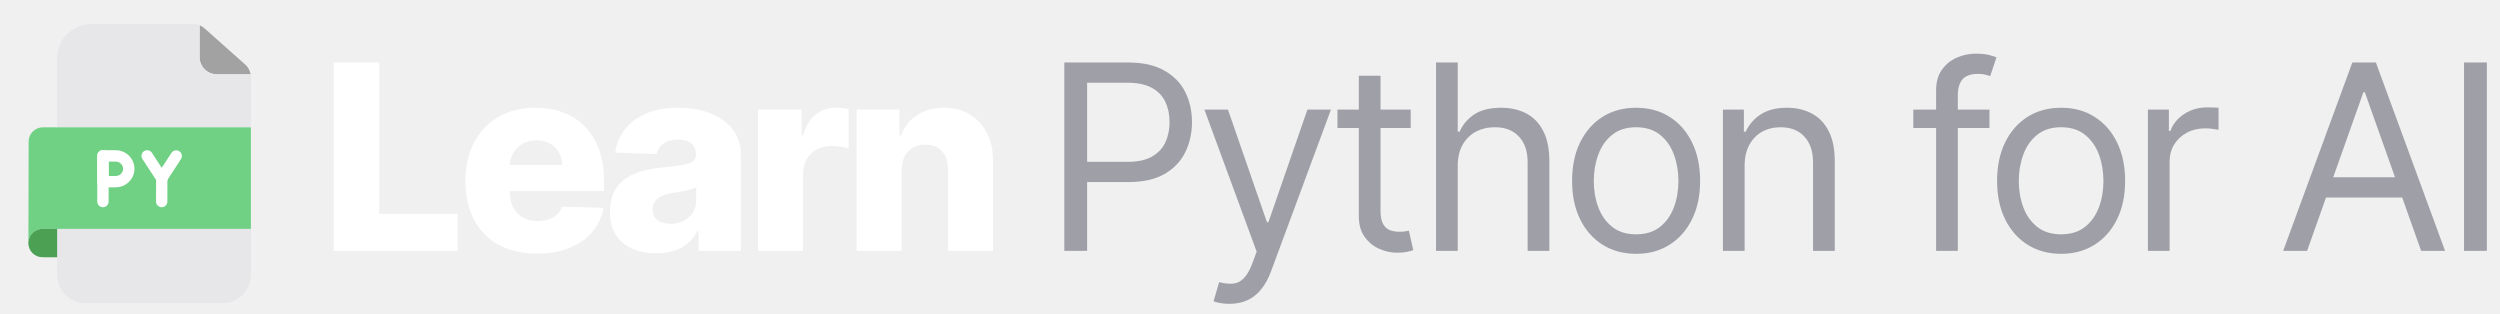
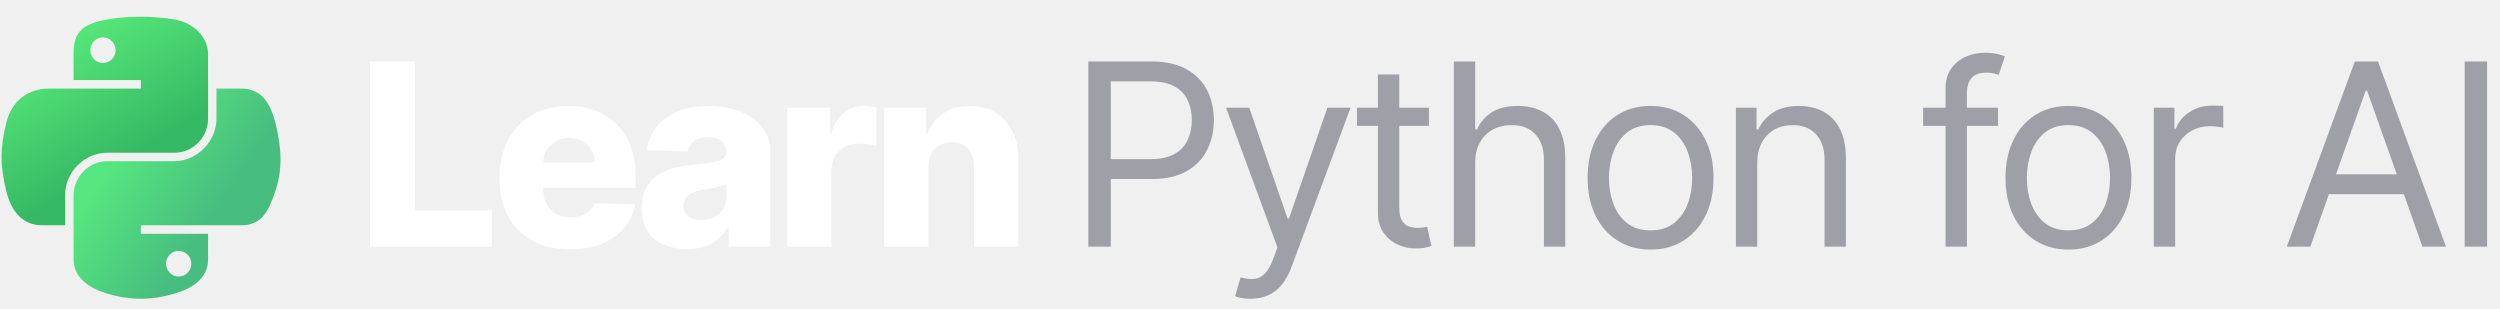
- <svg xmlns="http://www.w3.org/2000/svg" width="4584" height="575" viewBox="0 0 4584 575" fill="none">
-   <path d="M611.989 460V114.58H695.477V392.198H839.177V460H611.989ZM984.498 464.891C957.399 464.891 934.011 459.55 914.334 448.868C894.769 438.074 879.702 422.726 869.133 402.824C858.676 382.809 853.447 359.028 853.447 331.48C853.447 304.718 858.732 281.331 869.301 261.316C879.871 241.189 894.769 225.56 913.997 214.428C933.224 203.184 955.881 197.562 981.968 197.562C1000.41 197.562 1017.27 200.429 1032.57 206.164C1047.86 211.898 1061.07 220.387 1072.2 231.632C1083.33 242.876 1091.99 256.762 1098.18 273.291C1104.36 289.708 1107.45 308.541 1107.45 329.793V350.37H882.288V302.47H1030.71C1030.6 293.699 1028.52 285.885 1024.47 279.026C1020.42 272.167 1014.86 266.826 1007.77 263.003C1000.8 259.067 992.762 257.1 983.654 257.1C974.434 257.1 966.17 259.18 958.861 263.34C951.552 267.388 945.761 272.954 941.489 280.038C937.216 287.009 934.967 294.936 934.742 303.819V352.562C934.742 363.132 936.822 372.408 940.983 380.392C945.143 388.262 951.046 394.39 958.692 398.776C966.338 403.161 975.446 405.353 986.015 405.353C993.324 405.353 999.958 404.342 1005.92 402.318C1011.88 400.294 1016.99 397.314 1021.27 393.378C1025.54 389.443 1028.74 384.608 1030.88 378.874L1106.61 381.066C1103.46 398.045 1096.55 412.831 1085.86 425.424C1075.29 437.905 1061.41 447.631 1044.2 454.603C1027 461.462 1007.1 464.891 984.498 464.891ZM1203.61 464.385C1187.08 464.385 1172.41 461.63 1159.59 456.121C1146.88 450.499 1136.82 442.066 1129.4 430.821C1122.09 419.465 1118.43 405.241 1118.43 388.15C1118.43 373.757 1120.96 361.614 1126.02 351.719C1131.08 341.824 1138.05 333.785 1146.94 327.6C1155.82 321.416 1166.05 316.75 1177.63 313.601C1189.22 310.341 1201.58 308.148 1214.74 307.024C1229.47 305.674 1241.33 304.269 1250.33 302.807C1259.32 301.233 1265.84 299.04 1269.89 296.229C1274.05 293.306 1276.13 289.202 1276.13 283.917V283.074C1276.13 274.416 1273.15 267.725 1267.19 263.003C1261.23 258.28 1253.19 255.919 1243.08 255.919C1232.17 255.919 1223.4 258.28 1216.76 263.003C1210.13 267.725 1205.91 274.247 1204.11 282.568L1128.05 279.869C1130.3 264.127 1136.09 250.072 1145.42 237.703C1154.86 225.222 1167.8 215.44 1184.21 208.356C1200.74 201.16 1220.59 197.562 1243.75 197.562C1260.28 197.562 1275.51 199.53 1289.46 203.465C1303.4 207.288 1315.54 212.91 1325.89 220.331C1336.23 227.64 1344.22 236.635 1349.84 247.317C1355.57 257.999 1358.44 270.199 1358.44 283.917V460H1280.86V423.906H1278.83C1274.22 432.677 1268.32 440.098 1261.12 446.17C1254.04 452.242 1245.66 456.795 1235.99 459.831C1226.43 462.867 1215.64 464.385 1203.61 464.385ZM1229.08 410.413C1237.96 410.413 1245.94 408.614 1253.03 405.016C1260.22 401.418 1265.96 396.471 1270.23 390.174C1274.5 383.765 1276.64 376.344 1276.64 367.911V343.286C1274.28 344.523 1271.41 345.647 1268.04 346.659C1264.78 347.671 1261.18 348.627 1257.24 349.526C1253.31 350.426 1249.26 351.213 1245.1 351.888C1240.94 352.562 1236.95 353.181 1233.12 353.743C1225.37 354.98 1218.73 356.891 1213.22 359.477C1207.82 362.064 1203.66 365.437 1200.74 369.597C1197.93 373.645 1196.52 378.48 1196.52 384.102C1196.52 392.648 1199.56 399.169 1205.63 403.667C1211.82 408.165 1219.63 410.413 1229.08 410.413ZM1389.87 460V200.935H1469.99V248.16H1472.68C1477.41 231.069 1485.11 218.363 1495.79 210.043C1506.47 201.61 1518.9 197.393 1533.07 197.393C1536.89 197.393 1540.82 197.674 1544.87 198.236C1548.92 198.686 1552.69 199.417 1556.17 200.429V272.11C1552.24 270.761 1547.06 269.693 1540.66 268.906C1534.36 268.119 1528.74 267.725 1523.79 267.725C1514.01 267.725 1505.18 269.918 1497.31 274.303C1489.55 278.576 1483.42 284.591 1478.93 292.35C1474.54 299.996 1472.35 308.991 1472.35 319.336V460H1389.87ZM1653.26 312.252V460H1570.78V200.935H1649.21V248.498H1652.08C1657.81 232.644 1667.59 220.219 1681.42 211.223C1695.25 202.116 1711.73 197.562 1730.84 197.562C1749.06 197.562 1764.85 201.666 1778.23 209.874C1791.73 217.97 1802.18 229.327 1809.61 243.944C1817.14 258.449 1820.85 275.427 1820.74 294.88V460H1738.26V311.071C1738.37 296.679 1734.72 285.435 1727.3 277.339C1719.99 269.243 1709.81 265.195 1696.77 265.195C1688.11 265.195 1680.47 267.107 1673.83 270.93C1667.31 274.64 1662.25 279.981 1658.65 286.953C1655.17 293.924 1653.37 302.357 1653.26 312.252Z" fill="white" />
-   <path d="M1951.53 460V114.58H2068.24C2095.34 114.58 2117.49 119.471 2134.7 129.254C2152.01 138.924 2164.83 152.023 2173.15 168.552C2181.47 185.081 2185.63 203.521 2185.63 223.873C2185.63 244.225 2181.47 262.722 2173.15 279.363C2164.94 296.004 2152.24 309.272 2135.03 319.167C2117.83 328.95 2095.79 333.841 2068.92 333.841H1985.26V296.735H2067.57C2086.12 296.735 2101.02 293.531 2112.26 287.121C2123.51 280.712 2131.66 272.054 2136.72 261.147C2141.89 250.128 2144.48 237.703 2144.48 223.873C2144.48 210.043 2141.89 197.674 2136.72 186.767C2131.66 175.861 2123.45 167.315 2112.1 161.131C2100.74 154.834 2085.67 151.686 2066.89 151.686H1993.36V460H1951.53ZM2254.25 557.149C2247.51 557.149 2241.49 556.587 2236.21 555.463C2230.92 554.451 2227.27 553.439 2225.24 552.427L2235.36 517.345C2245.03 519.819 2253.58 520.718 2261 520.044C2268.42 519.369 2275 516.052 2280.73 510.093C2286.58 504.246 2291.92 494.744 2296.76 481.589L2304.18 461.349L2208.38 200.935H2251.56L2323.07 407.377H2325.77L2397.28 200.935H2440.46L2330.49 497.78C2325.54 511.161 2319.41 522.236 2312.11 531.007C2304.8 539.89 2296.31 546.467 2286.64 550.74C2277.08 555.013 2266.29 557.149 2254.25 557.149ZM2586.66 200.935V234.667H2452.41V200.935H2586.66ZM2491.54 138.867H2531.34V385.789C2531.34 397.033 2532.97 405.466 2536.23 411.088C2539.61 416.598 2543.88 420.308 2549.05 422.22C2554.34 424.019 2559.9 424.918 2565.75 424.918C2570.14 424.918 2573.73 424.693 2576.54 424.244C2579.36 423.681 2581.6 423.232 2583.29 422.894L2591.39 458.651C2588.69 459.663 2584.92 460.675 2580.09 461.687C2575.25 462.811 2569.12 463.373 2561.7 463.373C2550.46 463.373 2539.44 460.956 2528.64 456.121C2517.96 451.286 2509.08 443.921 2502 434.026C2495.02 424.131 2491.54 411.65 2491.54 396.583V138.867ZM2672.91 304.156V460H2633.11V114.58H2672.91V241.414H2676.28C2682.36 228.033 2691.46 217.408 2703.61 209.537C2715.86 201.554 2732.17 197.562 2752.52 197.562C2770.17 197.562 2785.63 201.104 2798.9 208.188C2812.17 215.159 2822.46 225.897 2829.77 240.402C2837.19 254.794 2840.9 273.122 2840.9 295.386V460H2801.09V298.084C2801.09 277.508 2795.75 261.597 2785.07 250.353C2774.5 238.996 2759.83 233.318 2741.05 233.318C2728.01 233.318 2716.31 236.073 2705.97 241.583C2695.74 247.092 2687.64 255.132 2681.68 265.701C2675.83 276.271 2672.91 289.089 2672.91 304.156ZM2999.97 465.397C2976.58 465.397 2956.06 459.831 2938.4 448.7C2920.86 437.568 2907.14 421.995 2897.25 401.98C2887.47 381.966 2882.58 358.578 2882.58 331.817C2882.58 304.831 2887.47 281.274 2897.25 261.147C2907.14 241.02 2920.86 225.391 2938.4 214.259C2956.06 203.128 2976.58 197.562 2999.97 197.562C3023.35 197.562 3043.82 203.128 3061.36 214.259C3079.01 225.391 3092.73 241.02 3102.51 261.147C3112.41 281.274 3117.35 304.831 3117.35 331.817C3117.35 358.578 3112.41 381.966 3102.51 401.98C3092.73 421.995 3079.01 437.568 3061.36 448.7C3043.82 459.831 3023.35 465.397 2999.97 465.397ZM2999.97 429.641C3017.73 429.641 3032.35 425.087 3043.82 415.979C3055.29 406.871 3063.78 394.896 3069.29 380.054C3074.79 365.212 3077.55 349.133 3077.55 331.817C3077.55 314.501 3074.79 298.366 3069.29 283.411C3063.78 268.456 3055.29 256.369 3043.82 247.148C3032.35 237.928 3017.73 233.318 2999.97 233.318C2982.2 233.318 2967.58 237.928 2956.11 247.148C2944.64 256.369 2936.15 268.456 2930.65 283.411C2925.14 298.366 2922.38 314.501 2922.38 331.817C2922.38 349.133 2925.14 365.212 2930.65 380.054C2936.15 394.896 2944.64 406.871 2956.11 415.979C2967.58 425.087 2982.2 429.641 2999.97 429.641ZM3198.92 304.156V460H3159.12V200.935H3197.57V241.414H3200.94C3207.02 228.258 3216.24 217.689 3228.61 209.706C3240.97 201.61 3256.94 197.562 3276.51 197.562C3294.05 197.562 3309.39 201.16 3322.55 208.356C3335.71 215.44 3345.94 226.234 3353.25 240.739C3360.56 255.132 3364.21 273.347 3364.21 295.386V460H3324.41V298.084C3324.41 277.733 3319.12 261.878 3308.55 250.522C3297.98 239.053 3283.48 233.318 3265.04 233.318C3252.33 233.318 3240.97 236.073 3230.97 241.583C3221.07 247.092 3213.26 255.132 3207.52 265.701C3201.79 276.271 3198.92 289.089 3198.92 304.156ZM3647.89 200.935V234.667H3508.24V200.935H3647.89ZM3550.07 460V165.179C3550.07 150.336 3553.56 137.968 3560.53 128.073C3567.5 118.178 3576.55 110.757 3587.68 105.81C3598.81 100.862 3610.56 98.388 3622.93 98.388C3632.71 98.388 3640.7 99.176 3646.88 100.75C3653.07 102.324 3657.68 103.786 3660.71 105.135L3649.24 139.542C3647.22 138.867 3644.41 138.024 3640.81 137.012C3637.32 136 3632.71 135.494 3626.98 135.494C3613.82 135.494 3604.32 138.811 3598.48 145.445C3592.74 152.079 3589.87 161.805 3589.87 174.624V460H3550.07ZM3779.26 465.397C3755.87 465.397 3735.35 459.831 3717.7 448.7C3700.16 437.568 3686.44 421.995 3676.54 401.98C3666.76 381.966 3661.87 358.578 3661.87 331.817C3661.87 304.831 3666.76 281.274 3676.54 261.147C3686.44 241.02 3700.16 225.391 3717.7 214.259C3735.35 203.128 3755.87 197.562 3779.26 197.562C3802.65 197.562 3823.11 203.128 3840.65 214.259C3858.3 225.391 3872.02 241.02 3881.8 261.147C3891.7 281.274 3896.65 304.831 3896.65 331.817C3896.65 358.578 3891.7 381.966 3881.8 401.98C3872.02 421.995 3858.3 437.568 3840.65 448.7C3823.11 459.831 3802.65 465.397 3779.26 465.397ZM3779.26 429.641C3797.02 429.641 3811.64 425.087 3823.11 415.979C3834.58 406.871 3843.07 394.896 3848.58 380.054C3854.09 365.212 3856.84 349.133 3856.84 331.817C3856.84 314.501 3854.09 298.366 3848.58 283.411C3843.07 268.456 3834.58 256.369 3823.11 247.148C3811.64 237.928 3797.02 233.318 3779.26 233.318C3761.49 233.318 3746.87 237.928 3735.41 247.148C3723.94 256.369 3715.45 268.456 3709.94 283.411C3704.43 298.366 3701.67 314.501 3701.67 331.817C3701.67 349.133 3704.43 365.212 3709.94 380.054C3715.45 394.896 3723.94 406.871 3735.41 415.979C3746.87 425.087 3761.49 429.641 3779.26 429.641ZM3938.41 460V200.935H3976.86V240.065H3979.56C3984.29 227.246 3992.83 216.846 4005.2 208.862C4017.57 200.879 4031.51 196.887 4047.03 196.887C4049.95 196.887 4053.61 196.943 4057.99 197.056C4062.38 197.168 4065.69 197.337 4067.94 197.562V238.041C4066.59 237.703 4063.5 237.197 4058.67 236.523C4053.94 235.736 4048.94 235.342 4043.65 235.342C4031.06 235.342 4019.82 237.985 4009.92 243.269C4000.14 248.442 3992.38 255.638 3986.65 264.858C3981.02 273.966 3978.21 284.367 3978.21 296.06V460H3938.41ZM4230.27 460H4186.42L4313.26 114.58H4356.43L4483.27 460H4439.41L4336.19 169.227H4333.5L4230.27 460ZM4246.47 325.07H4423.22V362.176H4246.47V325.07ZM4559.9 114.58V460H4518.07V114.58H4559.9Z" fill="#9F9FA8" />
-   <path d="M104.78 471.68V419.68H125.22L460.05 419.6V503.73C460.054 510.593 458.705 517.389 456.082 523.731C453.458 530.072 449.611 535.835 444.76 540.689C439.908 545.543 434.148 549.394 427.808 552.021C421.468 554.648 414.673 556 407.81 556H157.04C150.178 556.001 143.384 554.651 137.044 552.027C130.704 549.402 124.943 545.554 120.091 540.703C115.238 535.853 111.388 530.093 108.761 523.755C106.134 517.416 104.781 510.622 104.78 503.76V471.68Z" fill="#E7E7E9" />
-   <path d="M366.01 104.82V46.37C369.284 47.698 372.307 49.575 374.95 51.92L449.56 118.24C454.809 122.922 458.331 129.234 459.56 136.16H397.35C389.039 136.157 381.069 132.855 375.192 126.978C369.315 121.101 366.012 113.131 366.01 104.82Z" fill="#A3A2A3" />
-   <path d="M354.09 44C358.184 43.998 362.238 44.803 366.02 46.37V104.82C366.022 113.129 369.324 121.098 375.198 126.974C381.073 132.851 389.04 136.155 397.35 136.16H459.56C459.889 137.975 460.053 139.816 460.05 141.66V233.45L104.78 233.52V106.69C104.782 90.063 111.389 74.117 123.148 62.361C134.906 50.605 150.852 44 167.48 44H354.09Z" fill="#E7E7E9" />
-   <path d="M212.05 285.86C225.1 285.86 236.15 296.44 236.15 309.49C236.15 322.54 225.15 333.12 212.05 333.12C205.58 333.12 188.9 333.23 188.9 333.23C188.9 333.23 188.8 316.07 188.8 309.49C188.8 304.09 188.73 285.86 188.73 285.86H212.05Z" fill="#70D185" />
-   <path d="M188.8 309.49C188.8 316.07 188.9 333.23 188.9 333.23C188.9 333.23 205.58 333.12 212.05 333.12C225.1 333.12 236.15 322.54 236.15 309.49C236.15 296.44 225.15 285.86 212.05 285.86H188.73C188.73 285.86 188.8 304.09 188.8 309.49ZM460.05 410V419.62L125.22 419.7H77.95C71.522 419.7 65.321 422.081 60.545 426.384C55.77 430.687 52.757 436.606 52.09 443L52.52 259.51C52.52 252.614 55.259 246.001 60.135 241.125C65.011 236.249 71.624 233.51 78.52 233.51H104.78L460.05 233.44V410Z" fill="#70D185" />
-   <path d="M104.78 421.94V471.68H77.95C74.525 471.68 71.135 471.004 67.972 469.689C64.81 468.375 61.938 466.449 59.523 464.022C57.107 461.595 55.194 458.715 53.895 455.547C52.595 452.378 51.934 448.984 51.95 445.56C51.95 444.705 51.997 443.85 52.09 443C52.76 436.608 55.773 430.691 60.549 426.39C65.324 422.089 71.523 419.71 77.95 419.71H104.78V421.94Z" fill="#4CA054" />
-   <path d="M188.73 380C185.971 379.997 183.326 378.899 181.376 376.947C179.426 374.996 178.33 372.349 178.33 369.59V285.86C178.287 284.467 178.524 283.078 179.028 281.778C179.531 280.478 180.291 279.292 181.261 278.291C182.231 277.29 183.393 276.495 184.677 275.951C185.961 275.407 187.341 275.127 188.735 275.127C190.129 275.127 191.509 275.407 192.793 275.951C194.077 276.495 195.239 277.29 196.209 278.291C197.18 279.292 197.939 280.478 198.443 281.778C198.946 283.078 199.183 284.467 199.14 285.86V369.6C199.138 372.359 198.04 375.004 196.088 376.955C194.136 378.905 191.489 380 188.73 380Z" fill="white" />
-   <path d="M188.95 343.63C186.201 343.63 183.564 342.543 181.614 340.606C179.663 338.669 178.558 336.039 178.54 333.29C178.54 333.12 178.44 316.02 178.44 309.49C178.44 304.1 178.38 285.89 178.38 285.89C178.375 284.521 178.64 283.164 179.16 281.898C179.68 280.631 180.446 279.48 181.412 278.51C182.378 277.54 183.526 276.771 184.791 276.245C186.055 275.72 187.411 275.45 188.78 275.45H212.05C231.05 275.45 246.55 290.72 246.55 309.45C246.55 328.18 231.08 343.45 212.05 343.45C205.69 343.45 189.13 343.55 188.96 343.55L188.95 343.63ZM199.22 296.26V309.49C199.22 312.49 199.22 317.9 199.27 322.76H212.07C219.49 322.76 225.76 316.7 225.76 309.53C225.76 302.36 219.49 296.3 212.07 296.3L199.22 296.26Z" fill="white" />
-   <path d="M296.6 337.23C294.87 337.232 293.166 336.802 291.644 335.979C290.121 335.157 288.828 333.968 287.88 332.52L261.13 291.52C259.621 289.21 259.092 286.395 259.658 283.695C260.224 280.994 261.84 278.629 264.15 277.12C266.46 275.611 269.275 275.081 271.976 275.648C274.676 276.214 277.041 277.83 278.55 280.14L296.55 307.74L314.37 280.37C315.116 279.225 316.079 278.238 317.206 277.465C318.333 276.692 319.601 276.149 320.937 275.866C322.274 275.584 323.653 275.567 324.996 275.817C326.34 276.068 327.62 276.58 328.765 277.325C329.911 278.07 330.898 279.034 331.67 280.161C332.443 281.287 332.986 282.555 333.269 283.892C333.552 285.229 333.569 286.608 333.318 287.951C333.068 289.294 332.556 290.575 331.81 291.72L305.29 332.48C304.343 333.929 303.05 335.12 301.528 335.944C300.005 336.768 298.302 337.2 296.57 337.2L296.6 337.23Z" fill="white" />
-   <path d="M296.49 380C295.123 379.996 293.77 379.723 292.509 379.196C291.247 378.669 290.102 377.899 289.138 376.93C288.174 375.96 287.411 374.811 286.891 373.546C286.372 372.282 286.106 370.927 286.11 369.56L286.21 326.79C286.216 324.034 287.315 321.392 289.267 319.446C291.219 317.499 293.864 316.408 296.62 316.41C299.38 316.418 302.023 317.521 303.969 319.477C305.915 321.433 307.006 324.081 307 326.84L306.9 369.61C306.895 372.368 305.796 375.01 303.844 376.958C301.893 378.906 299.248 380 296.49 380Z" fill="white" />
+ <svg xmlns="http://www.w3.org/2000/svg" width="4662" height="575" viewBox="0 0 4662 575" fill="none">
+   <path d="M689.989 460V114.58H773.477V392.198H917.177V460H689.989ZM1062.5 464.891C1035.4 464.891 1012.01 459.55 992.334 448.868C972.769 438.074 957.702 422.726 947.133 402.824C936.676 382.809 931.447 359.028 931.447 331.48C931.447 304.718 936.732 281.331 947.301 261.316C957.871 241.189 972.769 225.56 991.997 214.428C1011.22 203.184 1033.88 197.562 1059.97 197.562C1078.41 197.562 1095.27 200.429 1110.57 206.164C1125.86 211.898 1139.07 220.387 1150.2 231.632C1161.33 242.876 1169.99 256.762 1176.18 273.291C1182.36 289.708 1185.45 308.541 1185.45 329.793V350.37H960.288V302.47H1108.71C1108.6 293.699 1106.52 285.885 1102.47 279.026C1098.42 272.167 1092.86 266.826 1085.77 263.003C1078.8 259.067 1070.76 257.1 1061.65 257.1C1052.43 257.1 1044.17 259.18 1036.86 263.34C1029.55 267.388 1023.76 272.954 1019.49 280.038C1015.22 287.009 1012.97 294.936 1012.74 303.819V352.562C1012.74 363.132 1014.82 372.408 1018.98 380.392C1023.14 388.262 1029.05 394.39 1036.69 398.776C1044.34 403.161 1053.45 405.353 1064.02 405.353C1071.32 405.353 1077.96 404.342 1083.92 402.318C1089.88 400.294 1094.99 397.314 1099.27 393.378C1103.54 389.443 1106.74 384.608 1108.88 378.874L1184.61 381.066C1181.46 398.045 1174.55 412.831 1163.86 425.424C1153.29 437.905 1139.41 447.631 1122.2 454.603C1105 461.462 1085.1 464.891 1062.5 464.891ZM1281.61 464.385C1265.08 464.385 1250.41 461.63 1237.59 456.121C1224.88 450.499 1214.82 442.066 1207.4 430.821C1200.09 419.465 1196.43 405.241 1196.43 388.15C1196.43 373.757 1198.96 361.614 1204.02 351.719C1209.08 341.824 1216.05 333.785 1224.94 327.6C1233.82 321.416 1244.05 316.75 1255.63 313.601C1267.22 310.341 1279.58 308.148 1292.74 307.024C1307.47 305.674 1319.33 304.269 1328.33 302.807C1337.32 301.233 1343.84 299.04 1347.89 296.229C1352.05 293.306 1354.13 289.202 1354.13 283.917V283.074C1354.13 274.416 1351.15 267.725 1345.19 263.003C1339.23 258.28 1331.19 255.919 1321.08 255.919C1310.17 255.919 1301.4 258.28 1294.76 263.003C1288.13 267.725 1283.91 274.247 1282.11 282.568L1206.05 279.869C1208.3 264.127 1214.09 250.072 1223.42 237.703C1232.86 225.222 1245.8 215.44 1262.21 208.356C1278.74 201.16 1298.59 197.562 1321.75 197.562C1338.28 197.562 1353.51 199.53 1367.46 203.465C1381.4 207.288 1393.54 212.91 1403.89 220.331C1414.23 227.64 1422.22 236.635 1427.84 247.317C1433.57 257.999 1436.44 270.199 1436.44 283.917V460H1358.86V423.906H1356.83C1352.22 432.677 1346.32 440.098 1339.12 446.17C1332.04 452.242 1323.66 456.795 1313.99 459.831C1304.43 462.867 1293.64 464.385 1281.61 464.385ZM1307.08 410.413C1315.96 410.413 1323.94 408.614 1331.03 405.016C1338.22 401.418 1343.96 396.471 1348.23 390.174C1352.5 383.765 1354.64 376.344 1354.64 367.911V343.286C1352.28 344.523 1349.41 345.647 1346.04 346.659C1342.78 347.671 1339.18 348.627 1335.24 349.526C1331.31 350.426 1327.26 351.213 1323.1 351.888C1318.94 352.562 1314.95 353.181 1311.12 353.743C1303.37 354.98 1296.73 356.891 1291.22 359.477C1285.82 362.064 1281.66 365.437 1278.74 369.597C1275.93 373.645 1274.52 378.48 1274.52 384.102C1274.52 392.648 1277.56 399.169 1283.63 403.667C1289.82 408.165 1297.63 410.413 1307.08 410.413ZM1467.87 460V200.935H1547.99V248.16H1550.68C1555.41 231.069 1563.11 218.363 1573.79 210.043C1584.47 201.61 1596.9 197.393 1611.07 197.393C1614.89 197.393 1618.82 197.674 1622.87 198.236C1626.92 198.686 1630.69 199.417 1634.17 200.429V272.11C1630.24 270.761 1625.06 269.693 1618.66 268.906C1612.36 268.119 1606.74 267.725 1601.79 267.725C1592.01 267.725 1583.18 269.918 1575.31 274.303C1567.55 278.576 1561.42 284.591 1556.93 292.35C1552.54 299.996 1550.35 308.991 1550.35 319.336V460H1467.87ZM1731.26 312.252V460H1648.78V200.935H1727.21V248.498H1730.08C1735.81 232.644 1745.59 220.219 1759.42 211.223C1773.25 202.116 1789.73 197.562 1808.84 197.562C1827.06 197.562 1842.85 201.666 1856.23 209.874C1869.73 217.97 1880.18 229.327 1887.61 243.944C1895.14 258.449 1898.85 275.427 1898.74 294.88V460H1816.26V311.071C1816.37 296.679 1812.72 285.435 1805.3 277.339C1797.99 269.243 1787.81 265.195 1774.77 265.195C1766.11 265.195 1758.47 267.107 1751.83 270.93C1745.31 274.64 1740.25 279.981 1736.65 286.953C1733.17 293.924 1731.37 302.357 1731.26 312.252Z" fill="white" />
+   <path d="M2029.53 460V114.58H2146.24C2173.34 114.58 2195.49 119.471 2212.7 129.254C2230.01 138.924 2242.83 152.023 2251.15 168.552C2259.47 185.081 2263.63 203.521 2263.63 223.873C2263.63 244.225 2259.47 262.722 2251.15 279.363C2242.94 296.004 2230.24 309.272 2213.03 319.167C2195.83 328.95 2173.79 333.841 2146.92 333.841H2063.26V296.735H2145.57C2164.12 296.735 2179.02 293.531 2190.26 287.121C2201.51 280.712 2209.66 272.054 2214.72 261.147C2219.89 250.128 2222.48 237.703 2222.48 223.873C2222.48 210.043 2219.89 197.674 2214.72 186.767C2209.66 175.861 2201.45 167.315 2190.1 161.131C2178.74 154.834 2163.67 151.686 2144.89 151.686H2071.36V460H2029.53ZM2332.25 557.149C2325.51 557.149 2319.49 556.587 2314.21 555.463C2308.92 554.451 2305.27 553.439 2303.24 552.427L2313.36 517.345C2323.03 519.819 2331.58 520.718 2339 520.044C2346.42 519.369 2353 516.052 2358.73 510.093C2364.58 504.246 2369.92 494.744 2374.76 481.589L2382.18 461.349L2286.38 200.935H2329.56L2401.07 407.377H2403.77L2475.28 200.935H2518.46L2408.49 497.78C2403.54 511.161 2397.41 522.236 2390.11 531.007C2382.8 539.89 2374.31 546.467 2364.64 550.74C2355.08 555.013 2344.29 557.149 2332.25 557.149ZM2664.66 200.935V234.667H2530.41V200.935H2664.66ZM2569.54 138.867H2609.34V385.789C2609.34 397.033 2610.97 405.466 2614.23 411.088C2617.61 416.598 2621.88 420.308 2627.05 422.22C2632.34 424.019 2637.9 424.918 2643.75 424.918C2648.14 424.918 2651.73 424.693 2654.54 424.244C2657.36 423.681 2659.6 423.232 2661.29 422.894L2669.39 458.651C2666.69 459.663 2662.92 460.675 2658.09 461.687C2653.25 462.811 2647.12 463.373 2639.7 463.373C2628.46 463.373 2617.44 460.956 2606.64 456.121C2595.96 451.286 2587.08 443.921 2580 434.026C2573.02 424.131 2569.54 411.65 2569.54 396.583V138.867ZM2750.91 304.156V460H2711.11V114.58H2750.91V241.414H2754.28C2760.36 228.033 2769.46 217.408 2781.61 209.537C2793.86 201.554 2810.17 197.562 2830.52 197.562C2848.17 197.562 2863.63 201.104 2876.9 208.188C2890.17 215.159 2900.46 225.897 2907.77 240.402C2915.19 254.794 2918.9 273.122 2918.9 295.386V460H2879.09V298.084C2879.09 277.508 2873.75 261.597 2863.07 250.353C2852.5 238.996 2837.83 233.318 2819.05 233.318C2806.01 233.318 2794.31 236.073 2783.97 241.583C2773.74 247.092 2765.64 255.132 2759.68 265.701C2753.83 276.271 2750.91 289.089 2750.91 304.156ZM3077.97 465.397C3054.58 465.397 3034.06 459.831 3016.4 448.7C2998.86 437.568 2985.14 421.995 2975.25 401.98C2965.47 381.966 2960.58 358.578 2960.58 331.817C2960.58 304.831 2965.47 281.274 2975.25 261.147C2985.14 241.02 2998.86 225.391 3016.4 214.259C3034.06 203.128 3054.58 197.562 3077.97 197.562C3101.35 197.562 3121.82 203.128 3139.36 214.259C3157.01 225.391 3170.73 241.02 3180.51 261.147C3190.41 281.274 3195.35 304.831 3195.35 331.817C3195.35 358.578 3190.41 381.966 3180.51 401.98C3170.73 421.995 3157.01 437.568 3139.36 448.7C3121.82 459.831 3101.35 465.397 3077.97 465.397ZM3077.97 429.641C3095.73 429.641 3110.35 425.087 3121.82 415.979C3133.29 406.871 3141.78 394.896 3147.29 380.054C3152.79 365.212 3155.55 349.133 3155.55 331.817C3155.55 314.501 3152.79 298.366 3147.29 283.411C3141.78 268.456 3133.29 256.369 3121.82 247.148C3110.35 237.928 3095.73 233.318 3077.97 233.318C3060.2 233.318 3045.58 237.928 3034.11 247.148C3022.64 256.369 3014.15 268.456 3008.65 283.411C3003.14 298.366 3000.38 314.501 3000.38 331.817C3000.38 349.133 3003.14 365.212 3008.65 380.054C3014.15 394.896 3022.64 406.871 3034.11 415.979C3045.58 425.087 3060.2 429.641 3077.97 429.641ZM3276.92 304.156V460H3237.12V200.935H3275.57V241.414H3278.94C3285.02 228.258 3294.24 217.689 3306.61 209.706C3318.97 201.61 3334.94 197.562 3354.51 197.562C3372.05 197.562 3387.39 201.16 3400.55 208.356C3413.71 215.44 3423.94 226.234 3431.25 240.739C3438.56 255.132 3442.21 273.347 3442.21 295.386V460H3402.41V298.084C3402.41 277.733 3397.12 261.878 3386.55 250.522C3375.98 239.053 3361.48 233.318 3343.04 233.318C3330.33 233.318 3318.97 236.073 3308.97 241.583C3299.07 247.092 3291.26 255.132 3285.52 265.701C3279.79 276.271 3276.92 289.089 3276.92 304.156ZM3725.89 200.935V234.667H3586.24V200.935H3725.89ZM3628.07 460V165.179C3628.07 150.336 3631.56 137.968 3638.53 128.073C3645.5 118.178 3654.55 110.757 3665.68 105.81C3676.81 100.862 3688.56 98.388 3700.93 98.388C3710.71 98.388 3718.7 99.176 3724.88 100.75C3731.07 102.324 3735.68 103.786 3738.71 105.135L3727.24 139.542C3725.22 138.867 3722.41 138.024 3718.81 137.012C3715.32 136 3710.71 135.494 3704.98 135.494C3691.82 135.494 3682.32 138.811 3676.48 145.445C3670.74 152.079 3667.87 161.805 3667.87 174.624V460H3628.07ZM3857.26 465.397C3833.87 465.397 3813.35 459.831 3795.7 448.7C3778.16 437.568 3764.44 421.995 3754.54 401.98C3744.76 381.966 3739.87 358.578 3739.87 331.817C3739.87 304.831 3744.76 281.274 3754.54 261.147C3764.44 241.02 3778.16 225.391 3795.7 214.259C3813.35 203.128 3833.87 197.562 3857.26 197.562C3880.65 197.562 3901.11 203.128 3918.65 214.259C3936.3 225.391 3950.02 241.02 3959.8 261.147C3969.7 281.274 3974.65 304.831 3974.65 331.817C3974.65 358.578 3969.7 381.966 3959.8 401.98C3950.02 421.995 3936.3 437.568 3918.65 448.7C3901.11 459.831 3880.65 465.397 3857.26 465.397ZM3857.26 429.641C3875.02 429.641 3889.64 425.087 3901.11 415.979C3912.58 406.871 3921.07 394.896 3926.58 380.054C3932.09 365.212 3934.84 349.133 3934.84 331.817C3934.84 314.501 3932.09 298.366 3926.58 283.411C3921.07 268.456 3912.58 256.369 3901.11 247.148C3889.64 237.928 3875.02 233.318 3857.26 233.318C3839.49 233.318 3824.87 237.928 3813.41 247.148C3801.94 256.369 3793.45 268.456 3787.94 283.411C3782.43 298.366 3779.67 314.501 3779.67 331.817C3779.67 349.133 3782.43 365.212 3787.94 380.054C3793.45 394.896 3801.94 406.871 3813.41 415.979C3824.87 425.087 3839.49 429.641 3857.26 429.641ZM4016.41 460V200.935H4054.86V240.065H4057.56C4062.29 227.246 4070.83 216.846 4083.2 208.862C4095.57 200.879 4109.51 196.887 4125.03 196.887C4127.95 196.887 4131.61 196.943 4135.99 197.056C4140.38 197.168 4143.69 197.337 4145.94 197.562V238.041C4144.59 237.703 4141.5 237.197 4136.67 236.523C4131.94 235.736 4126.94 235.342 4121.65 235.342C4109.06 235.342 4097.82 237.985 4087.92 243.269C4078.14 248.442 4070.38 255.638 4064.65 264.858C4059.02 273.966 4056.21 284.367 4056.21 296.06V460H4016.41ZM4308.27 460H4264.42L4391.26 114.58H4434.43L4561.27 460H4517.41L4414.19 169.227H4411.5L4308.27 460ZM4324.47 325.07H4501.22V362.176H4324.47V325.07ZM4637.9 114.58V460H4596.07V114.58H4637.9Z" fill="#9F9FA8" />
+   <g clip-path="url(#clip0_26_141)">
+     <path d="M259.9 31.162C238.447 31.262 217.961 33.091 199.935 36.281C146.832 45.663 137.191 65.299 137.191 101.511V149.337H262.678V165.279H137.191H90.096C53.627 165.279 21.692 187.199 11.704 228.9C0.182 276.698 -0.328 306.526 11.704 356.435C20.624 393.585 41.926 420.056 78.396 420.056H121.541V362.723C121.541 321.303 157.378 284.769 199.935 284.769H325.276C360.167 284.769 388.019 256.041 388.019 221.002V101.511C388.019 67.504 359.329 41.957 325.276 36.281C303.719 32.693 281.352 31.062 259.9 31.162ZM192.037 69.628C204.999 69.628 215.583 80.386 215.583 93.613C215.583 106.794 204.999 117.453 192.037 117.453C179.028 117.453 168.49 106.794 168.49 93.613C168.49 80.385 179.028 69.628 192.037 69.628Z" fill="url(#paint0_linear_26_141)" />
+     <path d="M403.669 165.278V221.002C403.669 264.203 367.042 300.564 325.276 300.564H199.935C165.603 300.564 137.191 329.948 137.191 364.331V483.822C137.191 517.829 166.763 537.832 199.935 547.589C239.658 559.269 277.749 561.38 325.276 547.589C356.868 538.443 388.019 520.035 388.019 483.822V435.996H262.678V420.054H388.019H450.763C487.233 420.054 500.824 394.615 513.507 356.433C526.609 317.125 526.051 279.324 513.507 228.898C504.495 192.591 487.28 165.276 450.763 165.276H403.669V165.278ZM333.175 467.88C346.183 467.88 356.721 478.539 356.721 491.72C356.721 504.948 346.183 515.706 333.175 515.706C320.213 515.706 309.628 504.948 309.628 491.72C309.627 478.539 320.212 467.88 333.175 467.88Z" fill="url(#paint1_linear_26_141)" />
+   </g>
+   <defs>
+     <linearGradient id="paint0_linear_26_141" x1="139.202" y1="70.197" x2="263.274" y2="278.177" gradientUnits="userSpaceOnUse">
+       <stop stop-color="#54E578" />
+       <stop offset="1" stop-color="#36B964" />
+     </linearGradient>
+     <linearGradient id="paint1_linear_26_141" x1="381.655" y1="429.254" x2="203.427" y2="307.971" gradientUnits="userSpaceOnUse">
+       <stop stop-color="#47BD7F" />
+       <stop offset="1" stop-color="#56E67F" />
+     </linearGradient>
+     <clipPath id="clip0_26_141">
+       <rect width="526" height="526" fill="white" transform="translate(0 31.1577)" />
+     </clipPath>
+   </defs>
</svg>
